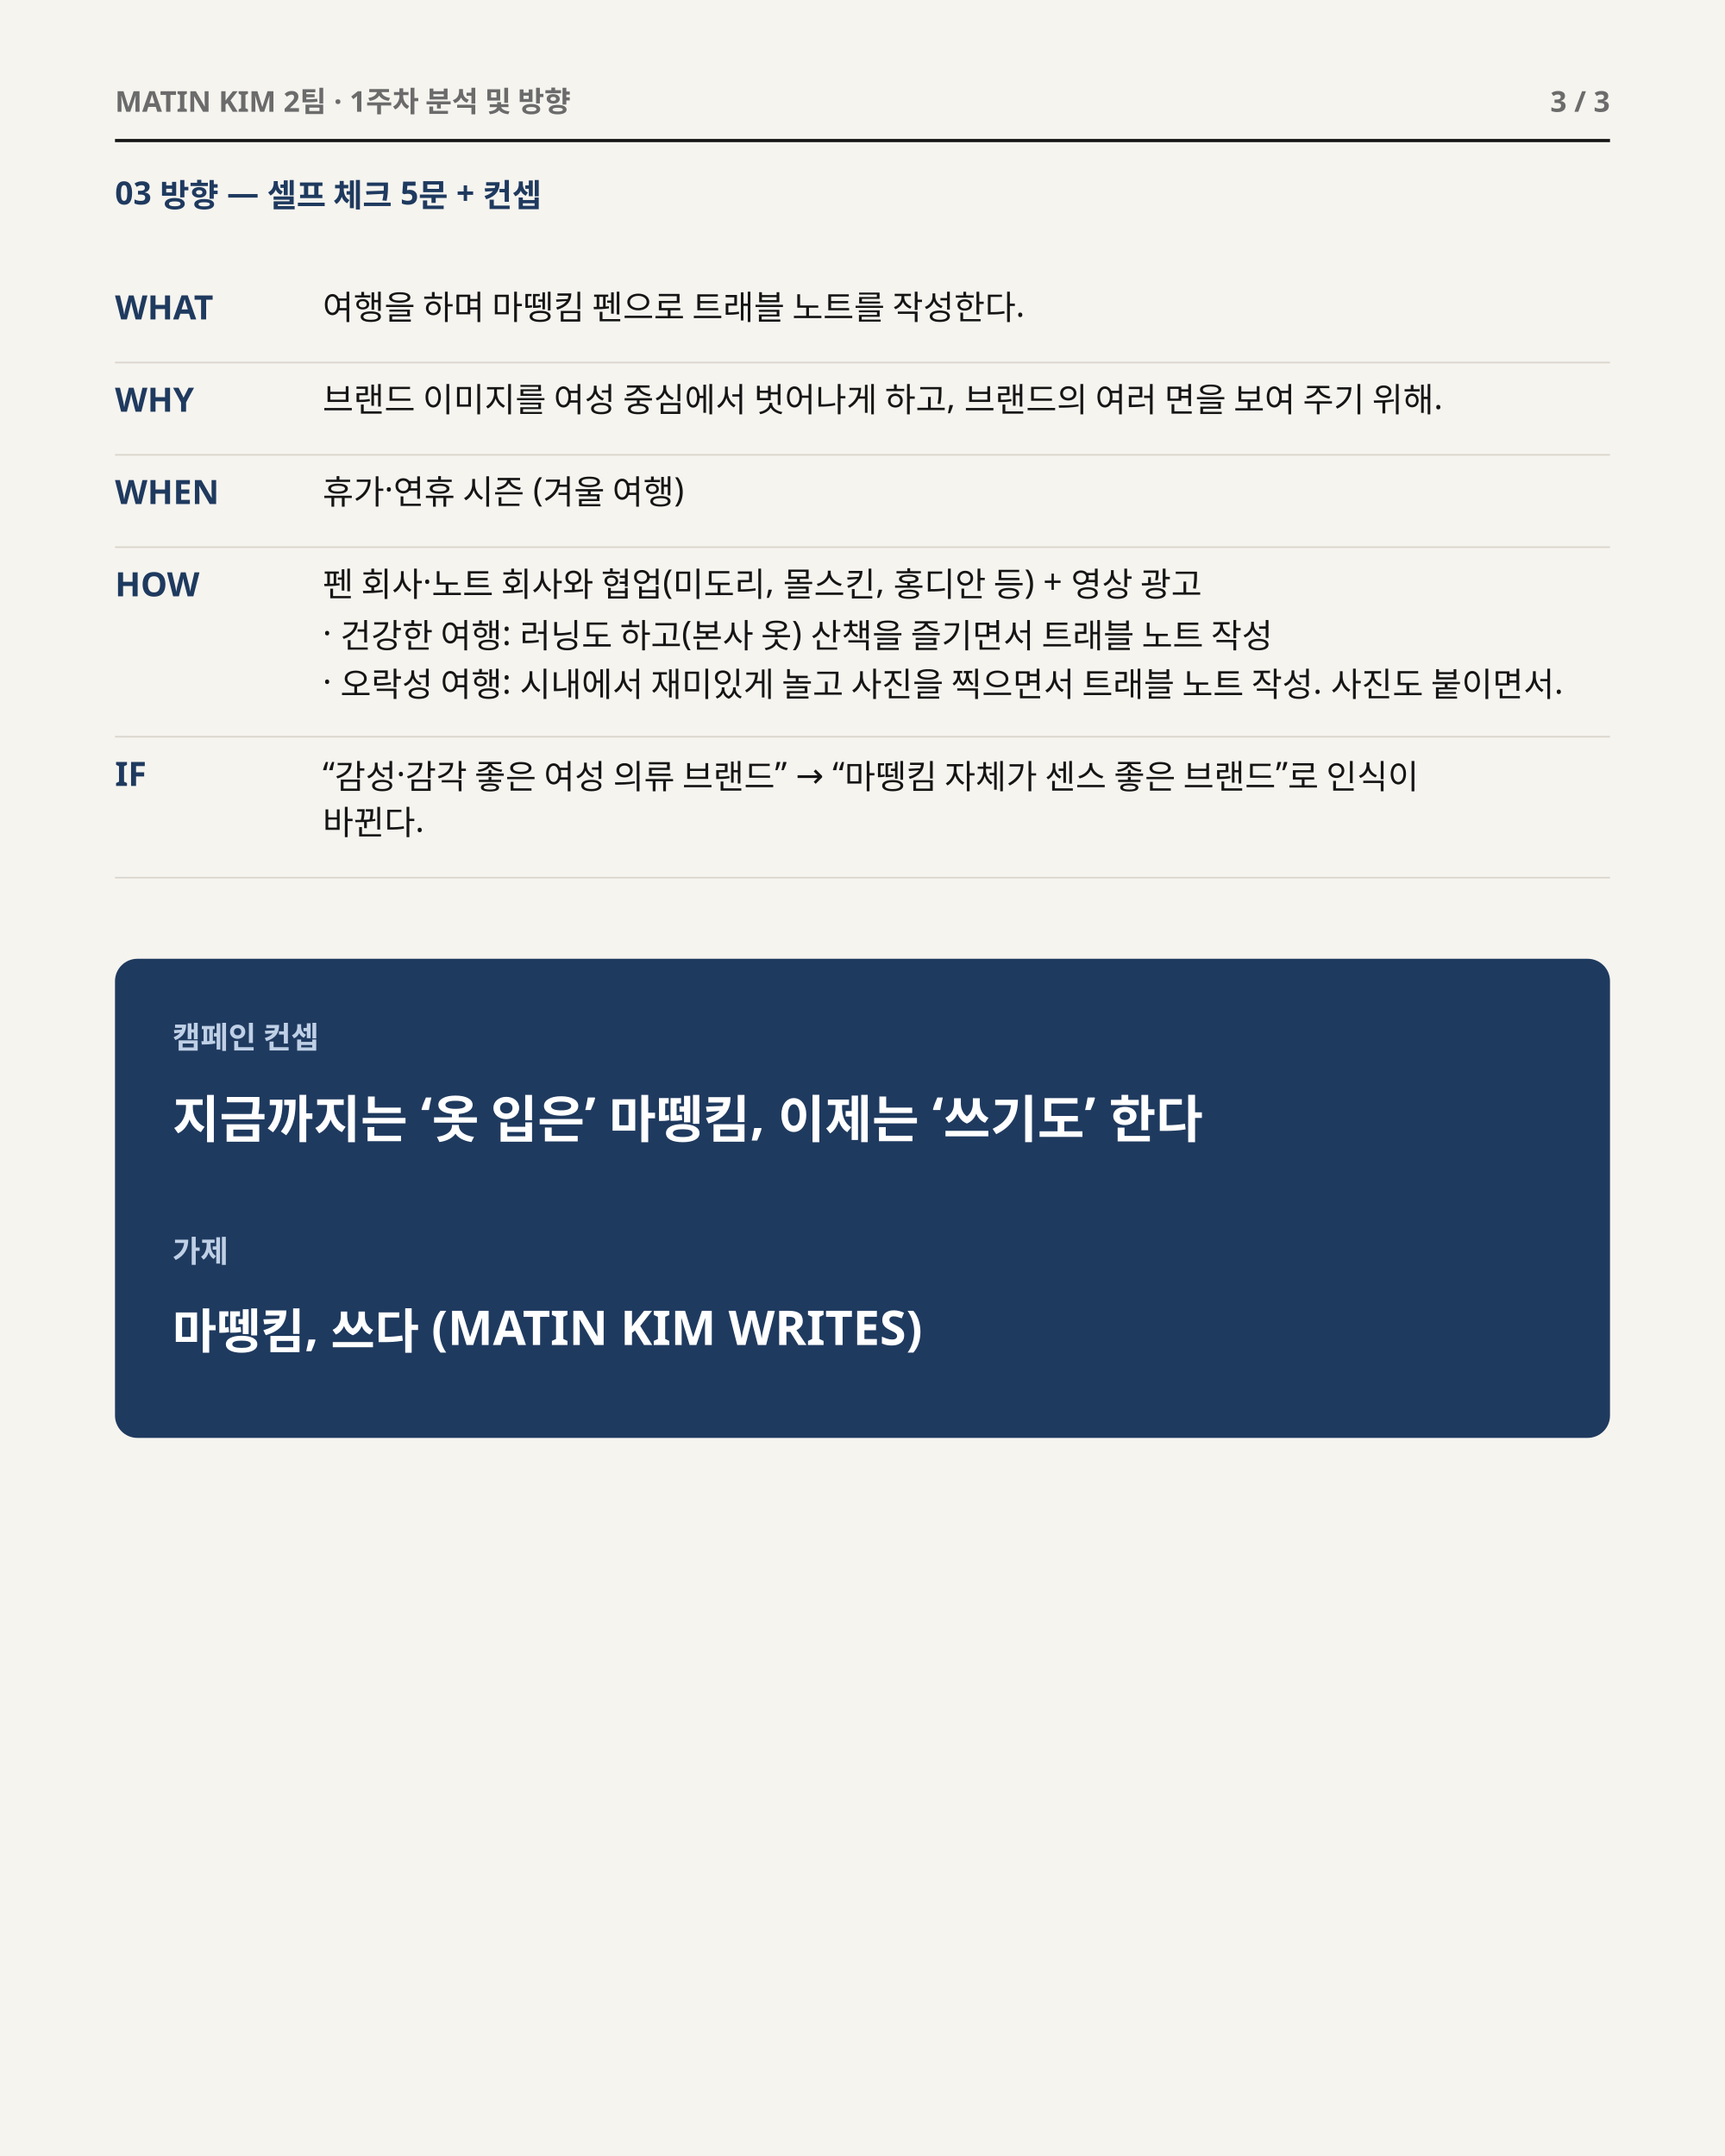
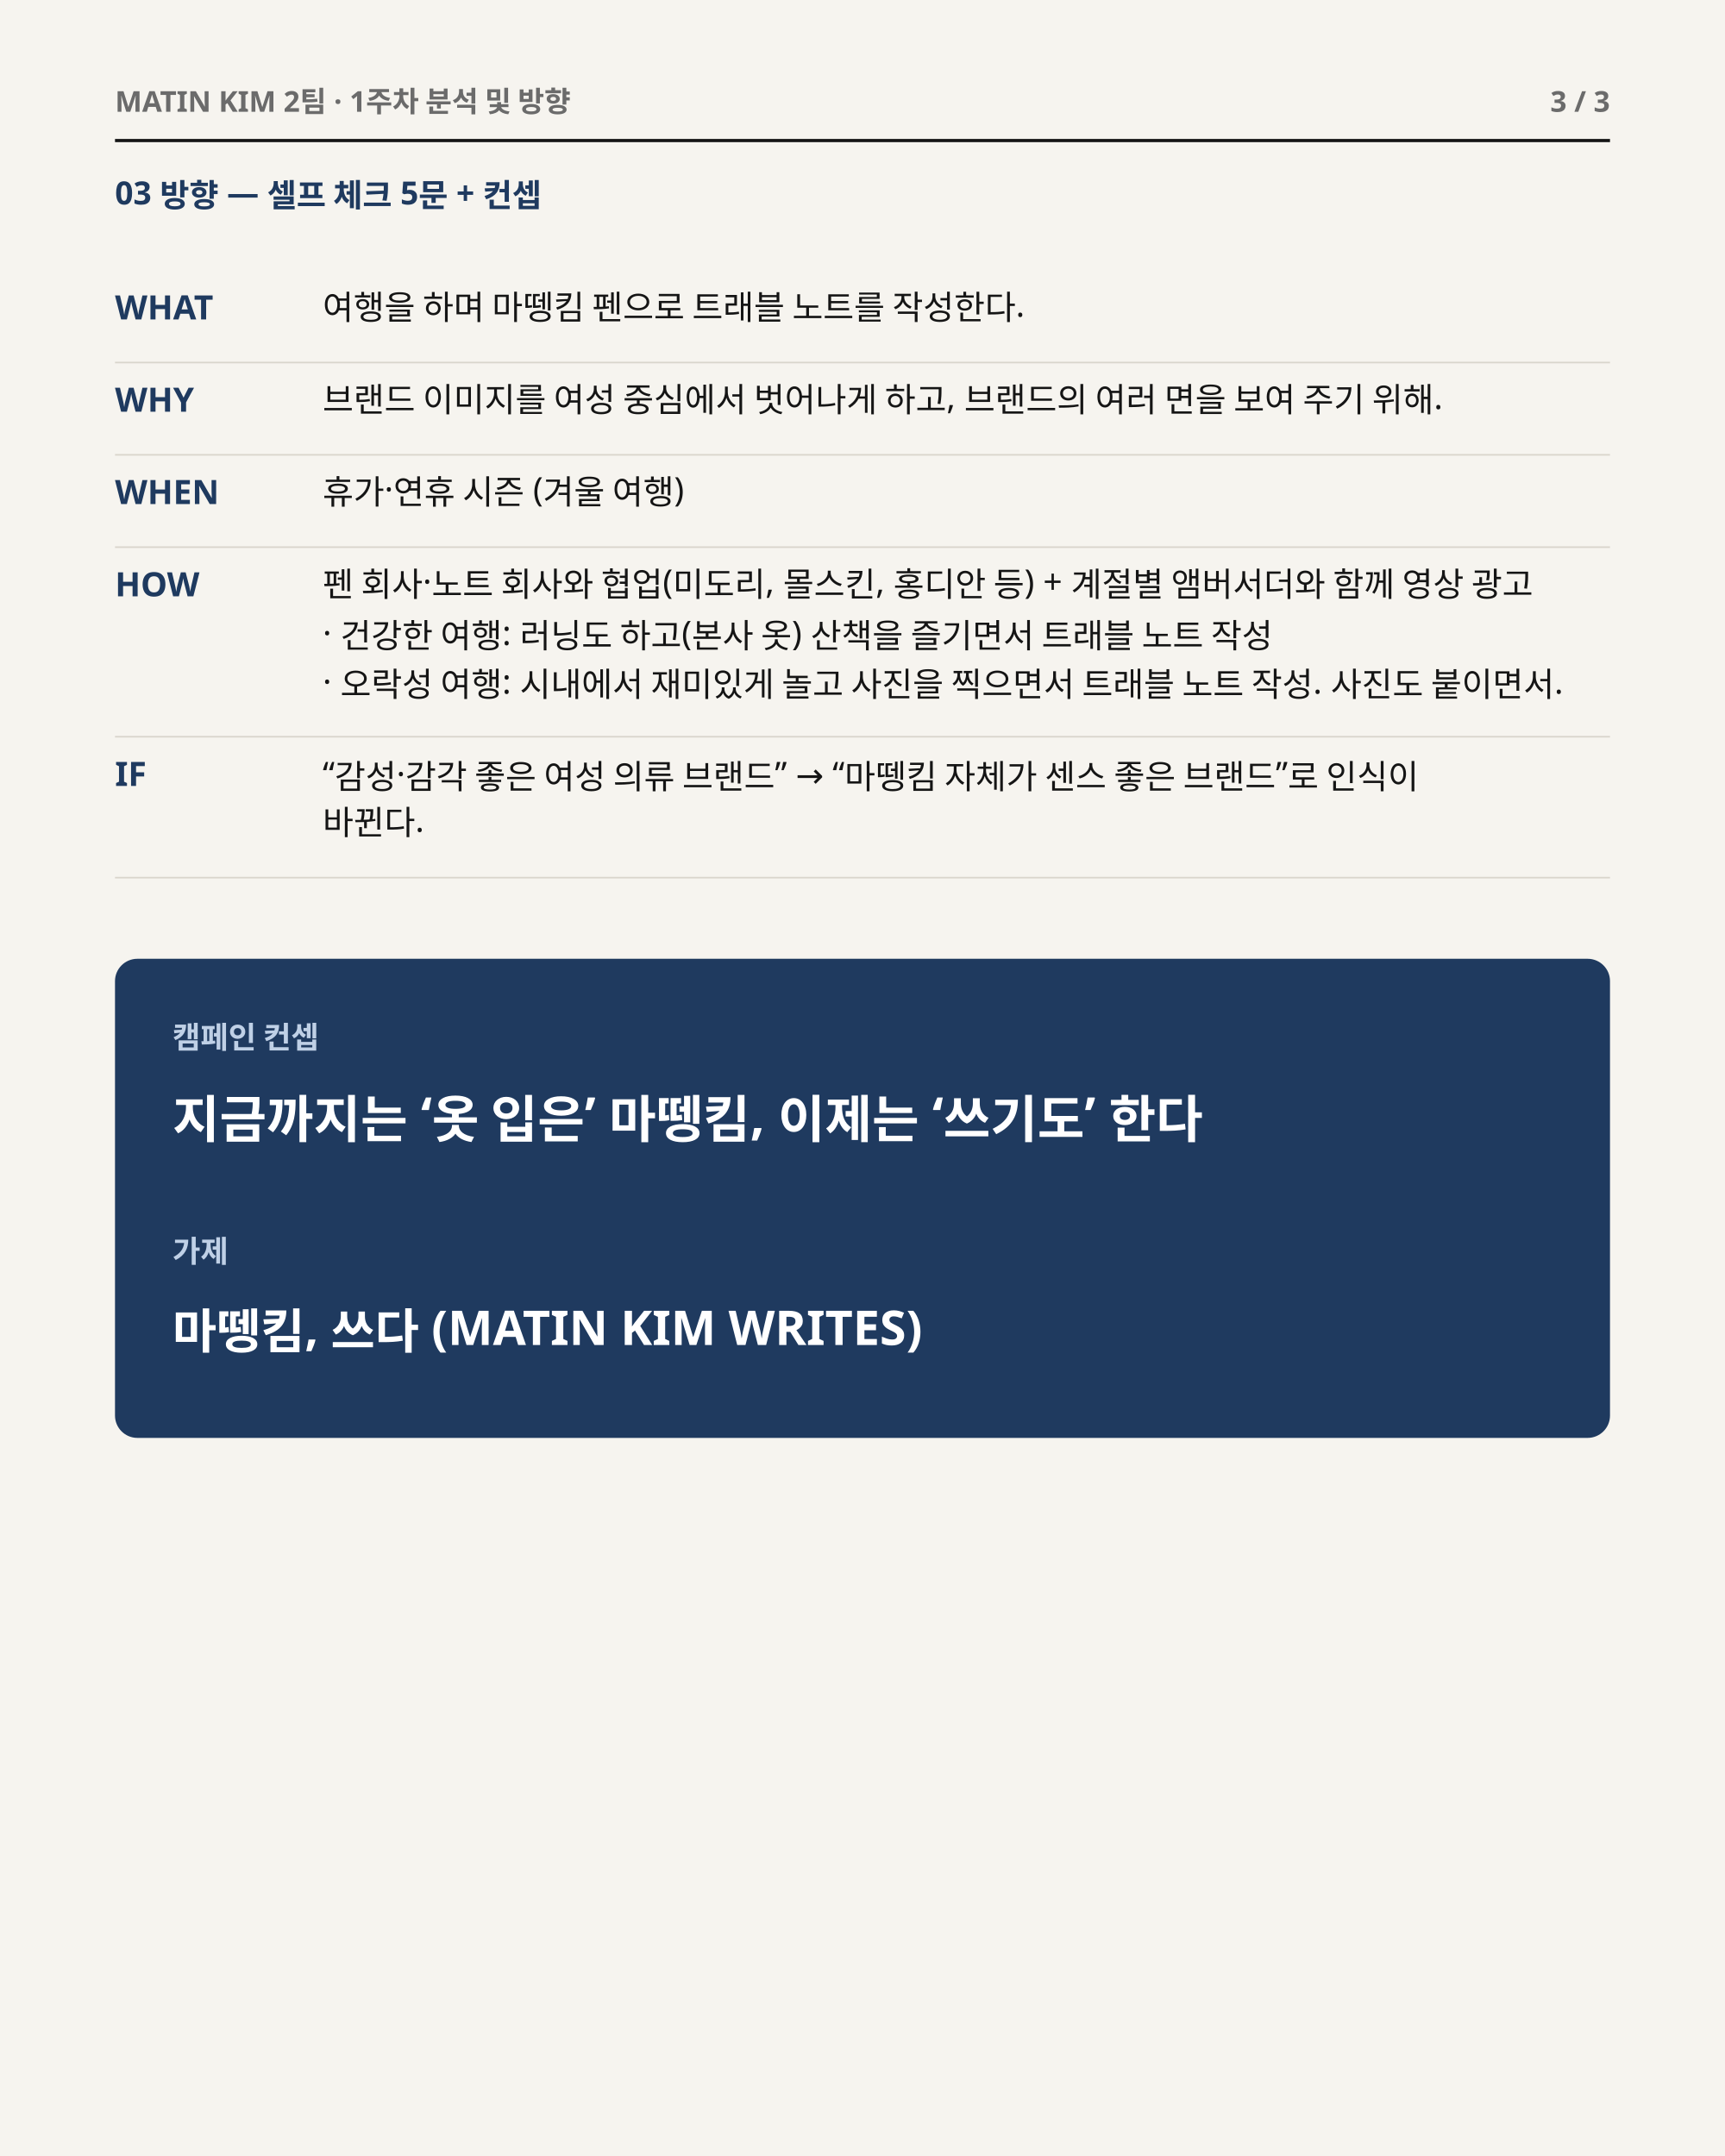
<svg xmlns="http://www.w3.org/2000/svg" width="1080" height="1350" viewBox="0 0 1080 1350">
  <rect width="1080" height="1350" fill="#F6F4EF" />
  <text x="72" y="70" font-family="Pretendard, 'Noto Sans KR', sans-serif" font-size="18" font-weight="600" fill="#6B6B6B" text-anchor="start">MATIN KIM 2팀 · 1주차 분석 및 방향</text>
  <text x="1008" y="70" font-family="Pretendard, 'Noto Sans KR', sans-serif" font-size="18" font-weight="600" fill="#6B6B6B" text-anchor="end">3 / 3</text>
  <line x1="72" y1="88" x2="1008" y2="88" stroke="#151515" stroke-width="2" />
  <text x="72" y="128" font-family="Pretendard, 'Noto Sans KR', sans-serif" font-size="20" font-weight="700" fill="#1F3A5F" text-anchor="start">03  방향 — 셀프 체크 5문 + 컨셉</text>
  <text x="72" y="200" font-family="Pretendard, 'Noto Sans KR', sans-serif" font-size="21" font-weight="700" fill="#1F3A5F" text-anchor="start">WHAT</text>
  <text x="202" y="200" font-family="Pretendard, 'Noto Sans KR', sans-serif" font-size="21" font-weight="400" fill="#151515" text-anchor="start">여행을 하며 마뗑킴 펜으로 트래블 노트를 작성한다.</text>
  <line x1="72" y1="227.0" x2="1008" y2="227.0" stroke="#D9D5CC" stroke-width="1" />
  <text x="72" y="257.8" font-family="Pretendard, 'Noto Sans KR', sans-serif" font-size="21" font-weight="700" fill="#1F3A5F" text-anchor="start">WHY</text>
  <text x="202" y="257.8" font-family="Pretendard, 'Noto Sans KR', sans-serif" font-size="21" font-weight="400" fill="#151515" text-anchor="start">브랜드 이미지를 여성 중심에서 벗어나게 하고, 브랜드의 여러 면을 보여 주기 위해.</text>
  <line x1="72" y1="284.8" x2="1008" y2="284.8" stroke="#D9D5CC" stroke-width="1" />
  <text x="72" y="315.6" font-family="Pretendard, 'Noto Sans KR', sans-serif" font-size="21" font-weight="700" fill="#1F3A5F" text-anchor="start">WHEN</text>
  <text x="202" y="315.6" font-family="Pretendard, 'Noto Sans KR', sans-serif" font-size="21" font-weight="400" fill="#151515" text-anchor="start">휴가·연휴 시즌 (겨울 여행)</text>
  <line x1="72" y1="342.6" x2="1008" y2="342.6" stroke="#D9D5CC" stroke-width="1" />
  <text x="72" y="373.4" font-family="Pretendard, 'Noto Sans KR', sans-serif" font-size="21" font-weight="700" fill="#1F3A5F" text-anchor="start">HOW</text>
-   <text x="202" y="373.4" font-family="Pretendard, 'Noto Sans KR', sans-serif" font-size="21" font-weight="400" fill="#151515" text-anchor="start">펜 회사·노트 회사와 협업(미도리, 몰스킨, 홍디안 등) + 영상 광고</text>
+   <text x="202" y="373.4" font-family="Pretendard, 'Noto Sans KR', sans-serif" font-size="21" font-weight="400" fill="#151515" text-anchor="start">펜 회사·노트 회사와 협업(미도리, 몰스킨, 홍디안 등) + 계절별 앰버서더와 함께 영상 광고</text>
  <text x="202" y="403.85" font-family="Pretendard, 'Noto Sans KR', sans-serif" font-size="21" font-weight="400" fill="#151515" text-anchor="start">· 건강한 여행: 러닝도 하고(본사 옷) 산책을 즐기면서 트래블 노트 작성</text>
  <text x="202" y="434.3" font-family="Pretendard, 'Noto Sans KR', sans-serif" font-size="21" font-weight="400" fill="#151515" text-anchor="start">· 오락성 여행: 시내에서 재미있게 놀고 사진을 찍으면서 트래블 노트 작성. 사진도 붙이면서.</text>
  <line x1="72" y1="461.3" x2="1008" y2="461.3" stroke="#D9D5CC" stroke-width="1" />
  <text x="72" y="492.1" font-family="Pretendard, 'Noto Sans KR', sans-serif" font-size="21" font-weight="700" fill="#1F3A5F" text-anchor="start">IF</text>
  <text x="202" y="492.1" font-family="Pretendard, 'Noto Sans KR', sans-serif" font-size="21" font-weight="400" fill="#151515" text-anchor="start">“감성·감각 좋은 여성 의류 브랜드” → “마뗑킴 자체가 센스 좋은 브랜드”로 인식이</text>
  <text x="202" y="522.55" font-family="Pretendard, 'Noto Sans KR', sans-serif" font-size="21" font-weight="400" fill="#151515" text-anchor="start">바뀐다.</text>
  <line x1="72" y1="549.55" x2="1008" y2="549.55" stroke="#D9D5CC" stroke-width="1" />
  <rect x="72" y="600.35" width="936" height="300" rx="14" fill="#1F3A5F" />
  <text x="108" y="656.35" font-family="Pretendard, 'Noto Sans KR', sans-serif" font-size="19" font-weight="700" fill="#BFD0E6" text-anchor="start">캠페인 컨셉</text>
  <text x="108" y="712.35" font-family="Pretendard, 'Noto Sans KR', sans-serif" font-size="32" font-weight="800" fill="#FFFFFF" text-anchor="start">지금까지는 ‘옷 입은’ 마뗑킴, 이제는 ‘쓰기도’ 한다</text>
  <text x="108" y="790.35" font-family="Pretendard, 'Noto Sans KR', sans-serif" font-size="19" font-weight="700" fill="#BFD0E6" text-anchor="start">가제</text>
  <text x="108" y="844.35" font-family="Pretendard, 'Noto Sans KR', sans-serif" font-size="30" font-weight="800" fill="#FFFFFF" text-anchor="start">마뗑킴, 쓰다  (MATIN KIM WRITES)</text>
</svg>
